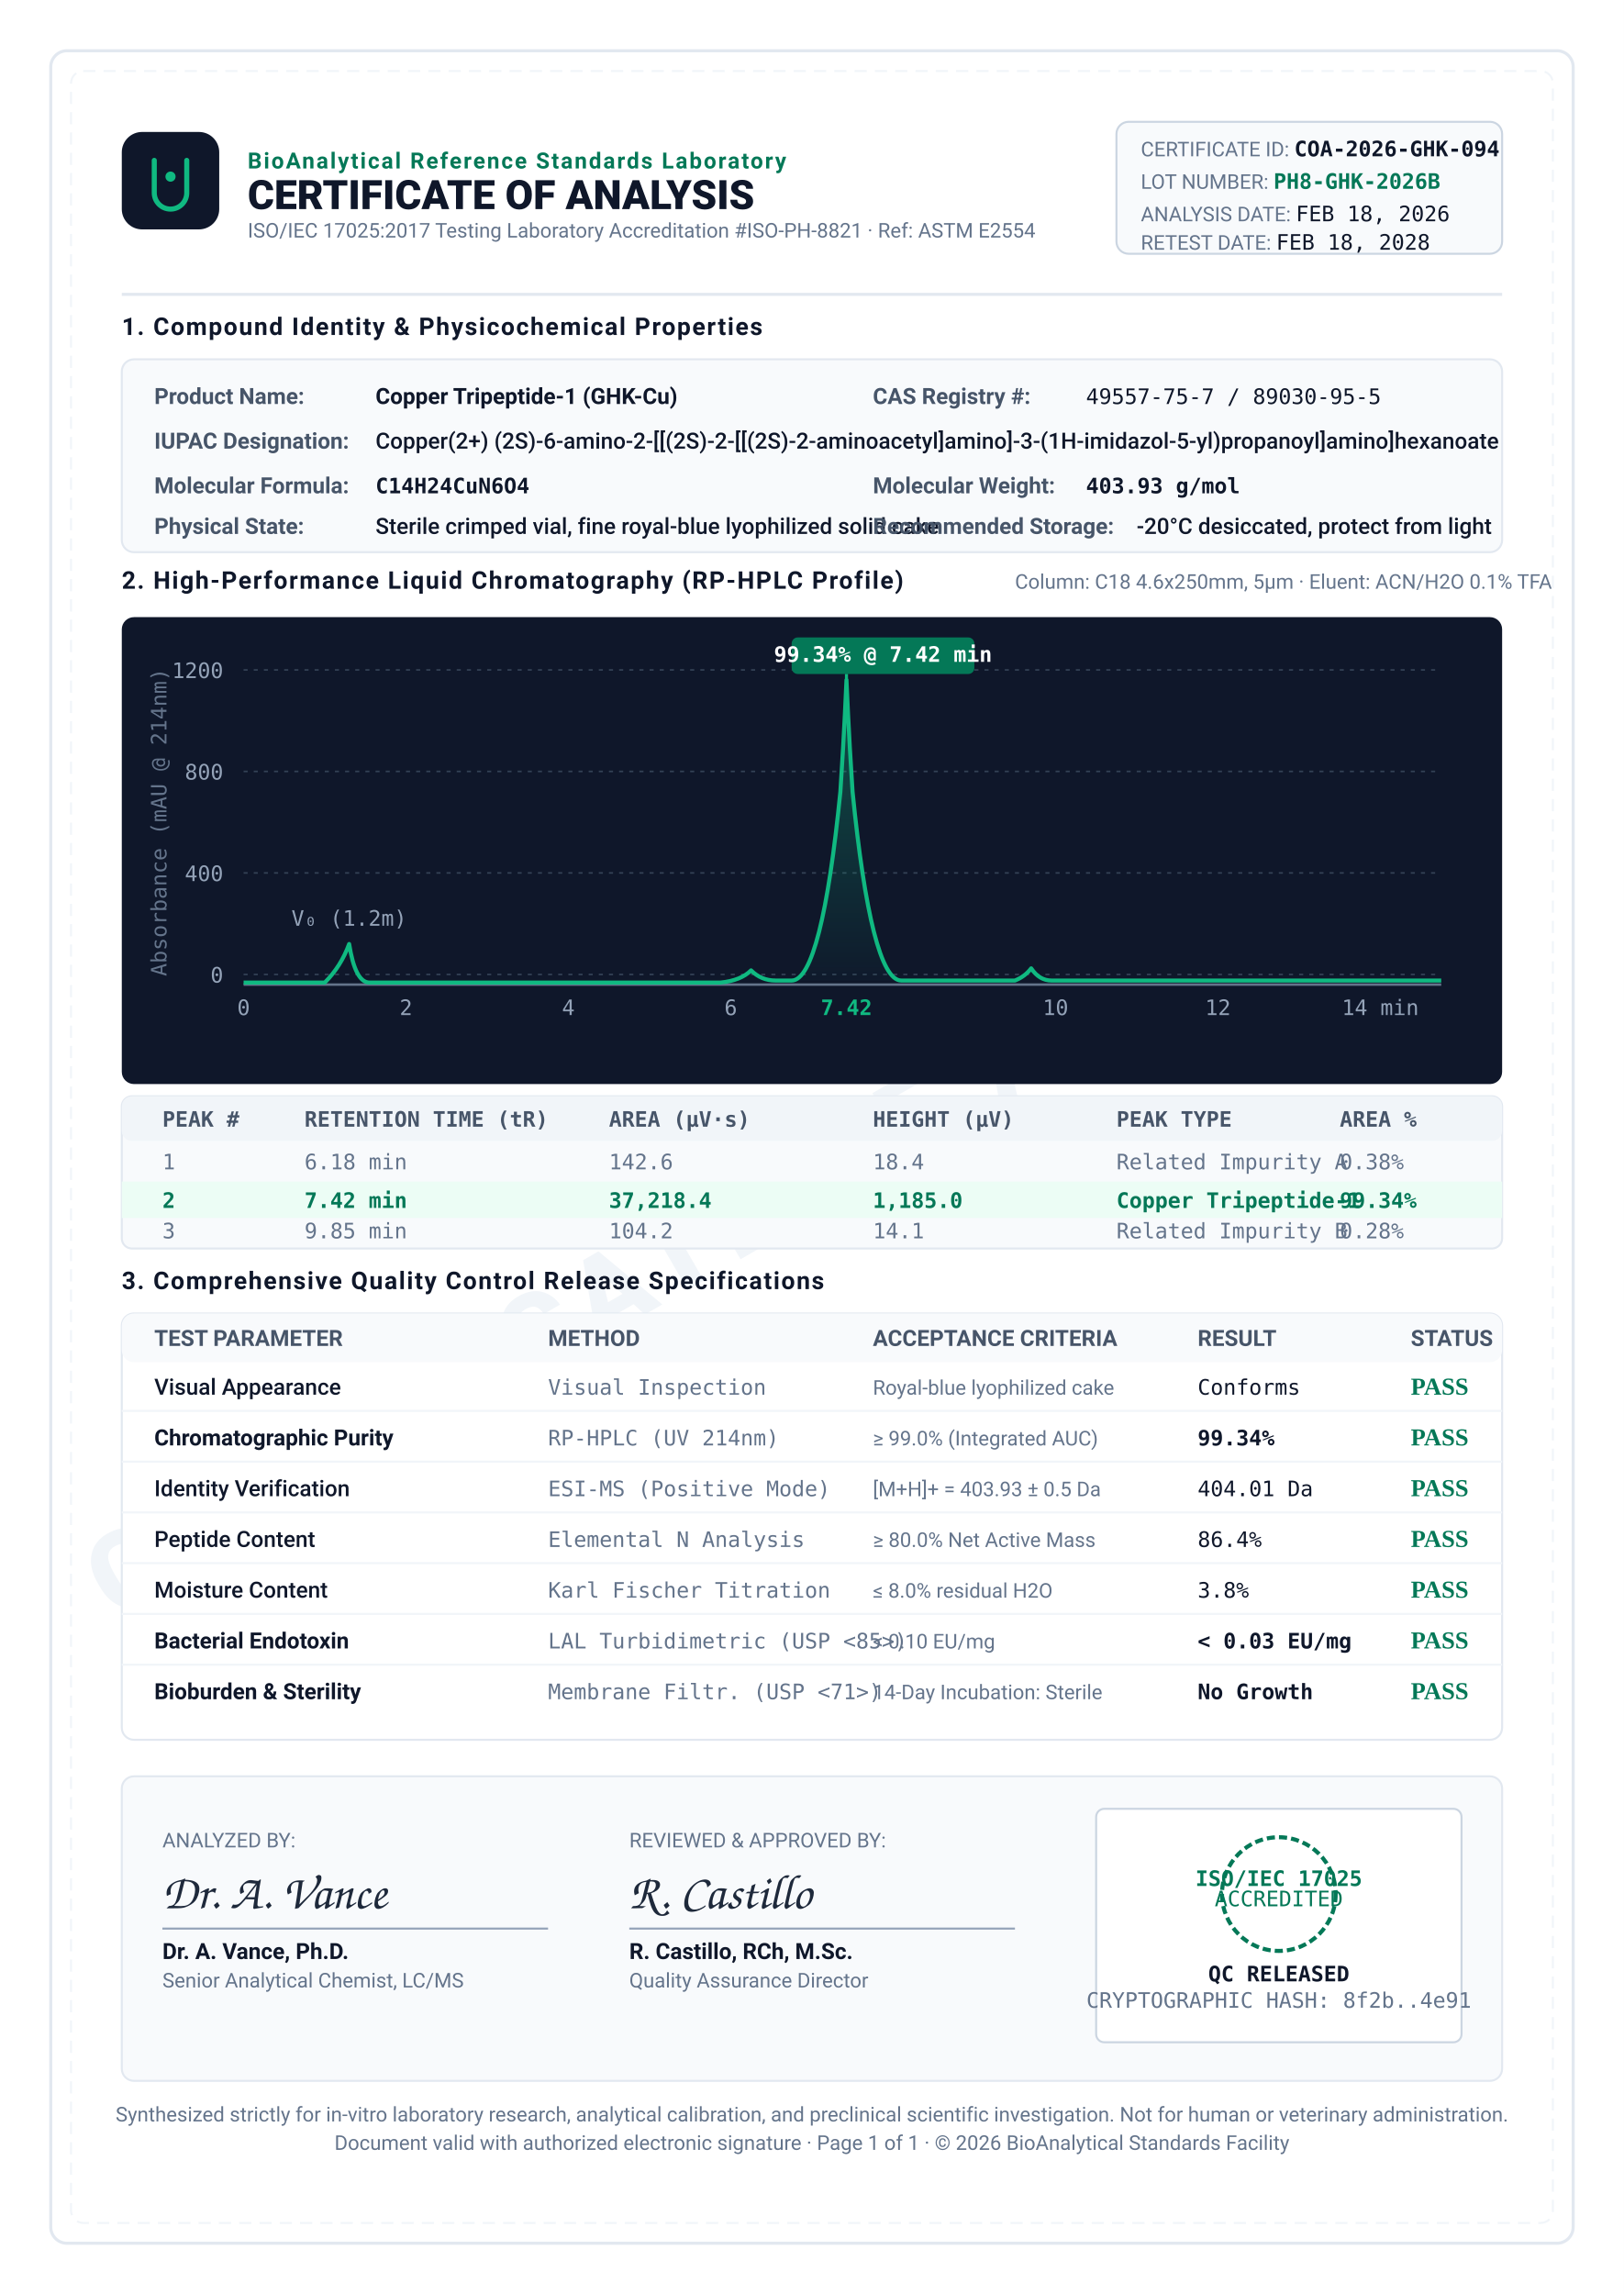
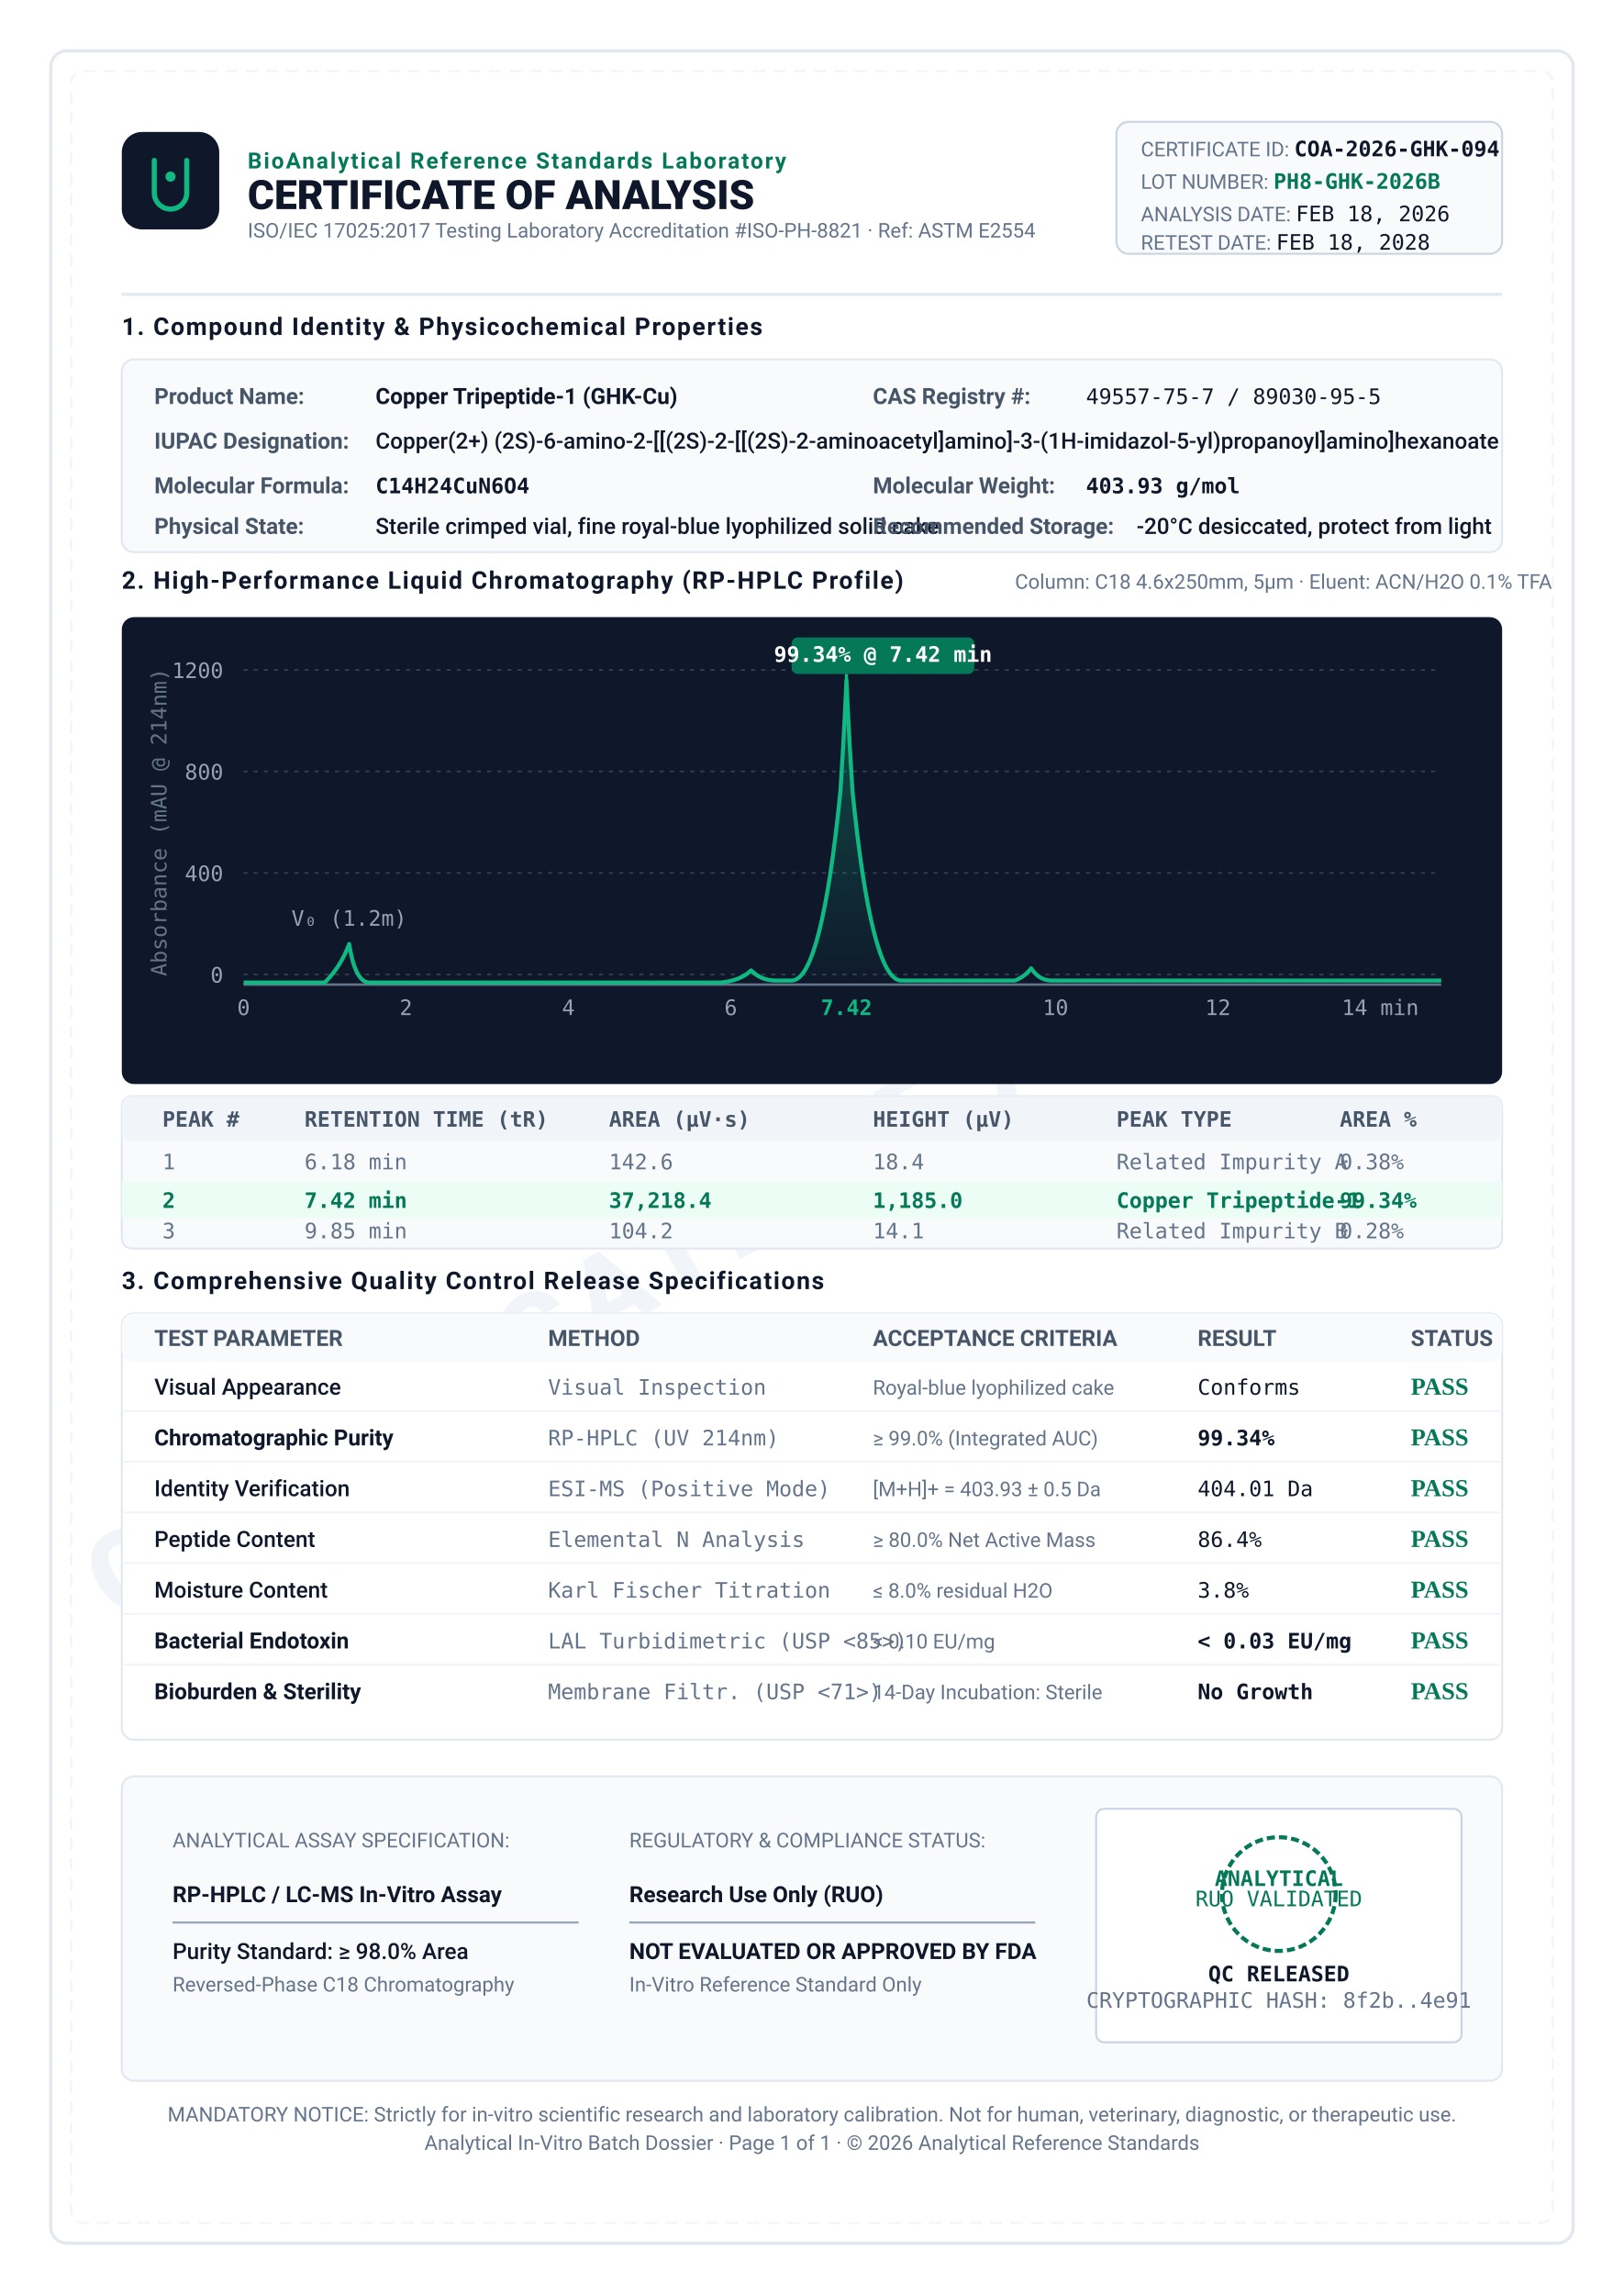
<svg xmlns="http://www.w3.org/2000/svg" viewBox="0 0 800 1130" width="100%" height="100%">
  <defs>
    <style>
      .title { font-family: -apple-system, BlinkMacSystemFont, "Segoe UI", Roboto, Helvetica, Arial, sans-serif; font-size: 20px; font-weight: 800; fill: #0f172a; }
      .subtitle { font-family: -apple-system, BlinkMacSystemFont, "Segoe UI", Roboto, Helvetica, Arial, sans-serif; font-size: 11px; font-weight: 600; fill: #047857; letter-spacing: 0.08em; text-transform: uppercase; }
      .header-meta { font-family: -apple-system, BlinkMacSystemFont, "Segoe UI", Roboto, Helvetica, Arial, sans-serif; font-size: 10px; fill: #64748b; }
      .h2 { font-family: -apple-system, BlinkMacSystemFont, "Segoe UI", Roboto, Helvetica, Arial, sans-serif; font-size: 12px; font-weight: 700; fill: #0f172a; text-transform: uppercase; letter-spacing: 0.06em; }
      .label { font-family: -apple-system, BlinkMacSystemFont, "Segoe UI", Roboto, Helvetica, Arial, sans-serif; font-size: 11px; font-weight: 600; fill: #475569; }
      .value { font-family: -apple-system, BlinkMacSystemFont, "Segoe UI", Roboto, Helvetica, Arial, sans-serif; font-size: 11px; font-weight: 500; fill: #0f172a; }
      .mono { font-family: ui-monospace, SFMono-Regular, Menlo, Monaco, Consolas, monospace; font-size: 10.5px; }
      .bold { font-weight: 700; }
      .pass { fill: #047857; font-weight: 700; }
      .watermark { font-family: -apple-system, BlinkMacSystemFont, "Segoe UI", Roboto, Helvetica, Arial, sans-serif; font-size: 54px; font-weight: 900; fill: #f1f5f9; letter-spacing: 0.1em; }
    </style>
    <linearGradient id="chromaGradGHK" x1="0" y1="0" x2="0" y2="1">
      <stop offset="0%" stop-color="#10b981" stop-opacity="0.35" />
      <stop offset="100%" stop-color="#10b981" stop-opacity="0.02" />
    </linearGradient>
  </defs>
  <rect width="800" height="1130" fill="#ffffff" />
  <rect x="25" y="25" width="750" height="1080" rx="8" fill="#ffffff" stroke="#e2e8f0" stroke-width="1.5" />
  <rect x="35" y="35" width="730" height="1060" rx="6" fill="none" stroke="#f1f5f9" stroke-width="1" stroke-dasharray="6,4" />
  <text x="400" y="600" text-anchor="middle" class="watermark" transform="rotate(-30, 400, 600)">CERTIFICATE OF ANALYSIS</text>
  <g transform="translate(60, 65)">
    <rect x="0" y="0" width="48" height="48" rx="10" fill="#0f172a" />
    <path d="M16 14v16a8 8 0 0 0 16 0V14" fill="none" stroke="#10b981" stroke-width="2.5" stroke-linecap="round" stroke-linejoin="round" />
    <circle cx="24" cy="22" r="2.5" fill="#10b981" />
    <text x="62" y="18" class="subtitle">BioAnalytical Reference Standards Laboratory</text>
    <text x="62" y="38" class="title">CERTIFICATE OF ANALYSIS</text>
    <text x="62" y="52" class="header-meta">ISO/IEC 17025:2017 Testing Laboratory Accreditation #ISO-PH-8821 · Ref: ASTM E2554</text>
    <rect x="490" y="-5" width="190" height="65" rx="6" fill="#f8fafc" stroke="#cbd5e1" stroke-width="1" />
    <text x="502" y="12" class="header-meta">CERTIFICATE ID: <tspan class="mono bold" fill="#0f172a">COA-2026-GHK-094</tspan>
    </text>
    <text x="502" y="28" class="header-meta">LOT NUMBER: <tspan class="mono bold" fill="#047857">PH8-GHK-2026B</tspan>
    </text>
    <text x="502" y="44" class="header-meta">ANALYSIS DATE: <tspan class="mono" fill="#0f172a">FEB 18, 2026</tspan>
    </text>
    <text x="502" y="58" class="header-meta">RETEST DATE: <tspan class="mono" fill="#0f172a">FEB 18, 2028</tspan>
    </text>
  </g>
  <line x1="60" y1="145" x2="740" y2="145" stroke="#e2e8f0" stroke-width="1.5" />
  <g transform="translate(60, 165)">
    <text x="0" y="0" class="h2">1. Compound Identity &amp; Physicochemical Properties</text>
    <rect x="0" y="12" width="680" height="95" rx="6" fill="#f8fafc" stroke="#e2e8f0" stroke-width="1" />
    <text x="16" y="34" class="label">Product Name:</text>
    <text x="125" y="34" class="value bold">Copper Tripeptide-1 (GHK-Cu)</text>
    <text x="370" y="34" class="label">CAS Registry #:</text>
    <text x="475" y="34" class="mono value">49557-75-7 / 89030-95-5</text>
    <text x="16" y="56" class="label">IUPAC Designation:</text>
    <text x="125" y="56" class="value" font-size="9.5">Copper(2+) (2S)-6-amino-2-[[(2S)-2-[[(2S)-2-aminoacetyl]amino]-3-(1H-imidazol-5-yl)propanoyl]amino]hexanoate</text>
    <text x="16" y="78" class="label">Molecular Formula:</text>
    <text x="125" y="78" class="mono value bold">C14H24CuN6O4</text>
    <text x="370" y="78" class="label">Molecular Weight:</text>
    <text x="475" y="78" class="mono value bold">403.93 g/mol</text>
    <text x="16" y="98" class="label">Physical State:</text>
    <text x="125" y="98" class="value">Sterile crimped vial, fine royal-blue lyophilized solid cake</text>
    <text x="370" y="98" class="label">Recommended Storage:</text>
    <text x="500" y="98" class="value">-20°C desiccated, protect from light</text>
  </g>
  <g transform="translate(60, 290)">
    <text x="0" y="0" class="h2">2. High-Performance Liquid Chromatography (RP-HPLC Profile)</text>
    <text x="440" y="0" class="header-meta">Column: C18 4.6x250mm, 5µm · Eluent: ACN/H2O 0.1% TFA</text>
    <rect x="0" y="14" width="680" height="230" rx="6" fill="#0f172a" />
    <line x1="60" y1="40" x2="650" y2="40" stroke="#334155" stroke-dasharray="2,3" stroke-width="0.8" />
    <line x1="60" y1="90" x2="650" y2="90" stroke="#334155" stroke-dasharray="2,3" stroke-width="0.8" />
    <line x1="60" y1="140" x2="650" y2="140" stroke="#334155" stroke-dasharray="2,3" stroke-width="0.8" />
    <line x1="60" y1="190" x2="650" y2="190" stroke="#334155" stroke-dasharray="2,3" stroke-width="0.8" />
    <text x="50" y="44" text-anchor="end" class="mono" fill="#94a3b8" font-size="9">1200</text>
    <text x="50" y="94" text-anchor="end" class="mono" fill="#94a3b8" font-size="9">800</text>
    <text x="50" y="144" text-anchor="end" class="mono" fill="#94a3b8" font-size="9">400</text>
    <text x="50" y="194" text-anchor="end" class="mono" fill="#94a3b8" font-size="9">0</text>
    <text x="22" y="115" text-anchor="middle" class="mono" fill="#64748b" font-size="8.5" transform="rotate(-90, 22, 115)">Absorbance (mAU @ 214nm)</text>
    <line x1="60" y1="195" x2="650" y2="195" stroke="#64748b" stroke-width="1.2" />
    <text x="60" y="210" text-anchor="middle" class="mono" fill="#94a3b8" font-size="9">0</text>
    <text x="140" y="210" text-anchor="middle" class="mono" fill="#94a3b8" font-size="9">2</text>
    <text x="220" y="210" text-anchor="middle" class="mono" fill="#94a3b8" font-size="9">4</text>
    <text x="300" y="210" text-anchor="middle" class="mono" fill="#94a3b8" font-size="9">6</text>
    <text x="357" y="210" text-anchor="middle" class="mono" fill="#10b981" font-size="9.5" font-weight="700">7.42</text>
    <text x="460" y="210" text-anchor="middle" class="mono" fill="#94a3b8" font-size="9">10</text>
    <text x="540" y="210" text-anchor="middle" class="mono" fill="#94a3b8" font-size="9">12</text>
    <text x="620" y="210" text-anchor="middle" class="mono" fill="#94a3b8" font-size="9">14 min</text>
    <path d="M330,193 C340,193 348,160 354,100 C356,70 357,45 357,45 C357,45 358,70 360,100 C366,160 374,193 384,193 Z" fill="url(#chromaGradGHK)" />
    <path d="M60,194 L100,194 Q108,186 112,175 Q115,194 122,194 L295,194 Q305,193 310,188 Q315,193 322,193 L330,193 C340,193 348,160 354,100 C356,70 357,45 357,45 C357,45 358,70 360,100 C366,160 374,193 384,193 L440,193 Q445,191 448,187 Q452,193 458,193 L650,193" fill="none" stroke="#10b981" stroke-width="2" stroke-linejoin="round" />
    <text x="112" y="166" text-anchor="middle" class="mono" fill="#94a3b8" font-size="7.5">V₀ (1.2m)</text>
    <rect x="330" y="24" width="90" height="18" rx="3" fill="#047857" />
    <text x="375" y="36" text-anchor="middle" class="mono" fill="#ffffff" font-size="8.5" font-weight="700">99.34% @ 7.42 min</text>
    <line x1="357" y1="42" x2="357" y2="45" stroke="#10b981" stroke-width="1.5" />
  </g>
  <g transform="translate(60, 540)">
    <rect x="0" y="0" width="680" height="75" rx="5" fill="#f8fafc" stroke="#e2e8f0" stroke-width="1" />
    <rect x="0" y="0" width="680" height="22" rx="5" fill="#f1f5f9" />
    <text x="20" y="15" class="mono bold" fill="#475569" font-size="9">PEAK #</text>
    <text x="90" y="15" class="mono bold" fill="#475569" font-size="9">RETENTION TIME (tR)</text>
    <text x="240" y="15" class="mono bold" fill="#475569" font-size="9">AREA (µV·s)</text>
    <text x="370" y="15" class="mono bold" fill="#475569" font-size="9">HEIGHT (µV)</text>
    <text x="490" y="15" class="mono bold" fill="#475569" font-size="9">PEAK TYPE</text>
    <text x="600" y="15" class="mono bold" fill="#475569" font-size="9">AREA %</text>
    <text x="20" y="36" class="mono" fill="#64748b" font-size="9">1</text>
    <text x="90" y="36" class="mono" fill="#64748b" font-size="9">6.18 min</text>
    <text x="240" y="36" class="mono" fill="#64748b" font-size="9">142.6</text>
    <text x="370" y="36" class="mono" fill="#64748b" font-size="9">18.4</text>
    <text x="490" y="36" class="mono" fill="#64748b" font-size="9">Related Impurity A</text>
    <text x="600" y="36" class="mono" fill="#64748b" font-size="9">0.38%</text>
    <rect x="0" y="42" width="680" height="18" fill="#ecfdf5" />
    <text x="20" y="55" class="mono bold" fill="#047857" font-size="9">2</text>
    <text x="90" y="55" class="mono bold" fill="#047857" font-size="9">7.42 min</text>
    <text x="240" y="55" class="mono bold" fill="#047857" font-size="9">37,218.4</text>
    <text x="370" y="55" class="mono bold" fill="#047857" font-size="9">1,185.0</text>
    <text x="490" y="55" class="mono bold" fill="#047857" font-size="9">Copper Tripeptide-1</text>
    <text x="600" y="55" class="mono bold" fill="#047857" font-size="9">99.34%</text>
    <text x="20" y="70" class="mono" fill="#64748b" font-size="9">3</text>
    <text x="90" y="70" class="mono" fill="#64748b" font-size="9">9.85 min</text>
    <text x="240" y="70" class="mono" fill="#64748b" font-size="9">104.2</text>
    <text x="370" y="70" class="mono" fill="#64748b" font-size="9">14.1</text>
    <text x="490" y="70" class="mono" fill="#64748b" font-size="9">Related Impurity B</text>
    <text x="600" y="70" class="mono" fill="#64748b" font-size="9">0.28%</text>
  </g>
  <g transform="translate(60, 635)">
    <text x="0" y="0" class="h2">3. Comprehensive Quality Control Release Specifications</text>
    <rect x="0" y="12" width="680" height="210" rx="6" fill="#ffffff" stroke="#e2e8f0" stroke-width="1" />
    <rect x="0" y="12" width="680" height="24" rx="6" fill="#f8fafc" />
    <text x="16" y="28" class="label bold">TEST PARAMETER</text>
    <text x="210" y="28" class="label bold">METHOD</text>
    <text x="370" y="28" class="label bold">ACCEPTANCE CRITERIA</text>
    <text x="530" y="28" class="label bold">RESULT</text>
    <text x="635" y="28" class="label bold">STATUS</text>
    <line x1="0" y1="60" x2="680" y2="60" stroke="#f1f5f9" stroke-width="1" />
    <text x="16" y="52" class="value">Visual Appearance</text>
    <text x="210" y="52" class="mono header-meta">Visual Inspection</text>
    <text x="370" y="52" class="header-meta">Royal-blue lyophilized cake</text>
    <text x="530" y="52" class="mono value">Conforms</text>
    <text x="635" y="52" class="pass">PASS</text>
    <line x1="0" y1="85" x2="680" y2="85" stroke="#f1f5f9" stroke-width="1" />
    <text x="16" y="77" class="value bold">Chromatographic Purity</text>
    <text x="210" y="77" class="mono header-meta">RP-HPLC (UV 214nm)</text>
    <text x="370" y="77" class="header-meta">≥ 99.0% (Integrated AUC)</text>
    <text x="530" y="77" class="mono value bold" fill="#047857">99.34%</text>
    <text x="635" y="77" class="pass">PASS</text>
    <line x1="0" y1="110" x2="680" y2="110" stroke="#f1f5f9" stroke-width="1" />
    <text x="16" y="102" class="value">Identity Verification</text>
    <text x="210" y="102" class="mono header-meta">ESI-MS (Positive Mode)</text>
    <text x="370" y="102" class="header-meta">[M+H]+ = 403.93 ± 0.5 Da</text>
    <text x="530" y="102" class="mono value">404.01 Da</text>
    <text x="635" y="102" class="pass">PASS</text>
    <line x1="0" y1="135" x2="680" y2="135" stroke="#f1f5f9" stroke-width="1" />
    <text x="16" y="127" class="value">Peptide Content</text>
    <text x="210" y="127" class="mono header-meta">Elemental N Analysis</text>
    <text x="370" y="127" class="header-meta">≥ 80.0% Net Active Mass</text>
    <text x="530" y="127" class="mono value">86.4%</text>
    <text x="635" y="127" class="pass">PASS</text>
    <line x1="0" y1="160" x2="680" y2="160" stroke="#f1f5f9" stroke-width="1" />
    <text x="16" y="152" class="value">Moisture Content</text>
    <text x="210" y="152" class="mono header-meta">Karl Fischer Titration</text>
    <text x="370" y="152" class="header-meta">≤ 8.0% residual H2O</text>
    <text x="530" y="152" class="mono value">3.8%</text>
    <text x="635" y="152" class="pass">PASS</text>
    <line x1="0" y1="185" x2="680" y2="185" stroke="#f1f5f9" stroke-width="1" />
    <text x="16" y="177" class="value bold">Bacterial Endotoxin</text>
    <text x="210" y="177" class="mono header-meta">LAL Turbidimetric (USP &lt;85&gt;)</text>
    <text x="370" y="177" class="header-meta">&lt; 0.10 EU/mg</text>
    <text x="530" y="177" class="mono value bold" fill="#047857">&lt; 0.03 EU/mg</text>
    <text x="635" y="177" class="pass">PASS</text>
    <text x="16" y="202" class="value bold">Bioburden &amp; Sterility</text>
    <text x="210" y="202" class="mono header-meta">Membrane Filtr. (USP &lt;71&gt;)</text>
    <text x="370" y="202" class="header-meta">14-Day Incubation: Sterile</text>
    <text x="530" y="202" class="mono value bold" fill="#047857">No Growth</text>
    <text x="635" y="202" class="pass">PASS</text>
  </g>
  <g transform="translate(60, 875)">
    <rect x="0" y="0" width="680" height="150" rx="6" fill="#f8fafc" stroke="#e2e8f0" stroke-width="1" />
-     <g transform="translate(20, 20)">
-       <text x="0" y="15" class="header-meta">ANALYZED BY:</text>
-       <text x="0" y="45" font-family="'Brush Script MT', cursive, sans-serif" font-size="24" fill="#1e293b">Dr. A. Vance</text>
-       <line x1="0" y1="55" x2="190" y2="55" stroke="#94a3b8" stroke-width="1" />
-       <text x="0" y="70" class="value bold">Dr. A. Vance, Ph.D.</text>
-       <text x="0" y="84" class="header-meta">Senior Analytical Chemist, LC/MS</text>
+     <g transform="translate(25, 20)">
+       <text x="0" y="15" class="header-meta">ANALYTICAL ASSAY SPECIFICATION:</text>
+       <text x="0" y="42" class="value bold" font-size="13">RP-HPLC / LC-MS In-Vitro Assay</text>
+       <line x1="0" y1="52" x2="200" y2="52" stroke="#94a3b8" stroke-width="1" />
+       <text x="0" y="70" class="value">Purity Standard: ≥ 98.0% Area</text>
+       <text x="0" y="86" class="header-meta">Reversed-Phase C18 Chromatography</text>
    </g>
    <g transform="translate(250, 20)">
-       <text x="0" y="15" class="header-meta">REVIEWED &amp; APPROVED BY:</text>
-       <text x="0" y="45" font-family="'Brush Script MT', cursive, sans-serif" font-size="24" fill="#1e293b">R. Castillo</text>
-       <line x1="0" y1="55" x2="190" y2="55" stroke="#94a3b8" stroke-width="1" />
-       <text x="0" y="70" class="value bold">R. Castillo, RCh, M.Sc.</text>
-       <text x="0" y="84" class="header-meta">Quality Assurance Director</text>
+       <text x="0" y="15" class="header-meta">REGULATORY &amp; COMPLIANCE STATUS:</text>
+       <text x="0" y="42" class="value bold" font-size="13" fill="#b45309">Research Use Only (RUO)</text>
+       <line x1="0" y1="52" x2="200" y2="52" stroke="#94a3b8" stroke-width="1" />
+       <text x="0" y="70" class="value bold" fill="#dc2626">NOT EVALUATED OR APPROVED BY FDA</text>
+       <text x="0" y="86" class="header-meta">In-Vitro Reference Standard Only</text>
    </g>
    <g transform="translate(480, 16)">
      <rect x="0" y="0" width="180" height="115" rx="4" fill="#ffffff" stroke="#cbd5e1" stroke-width="1" />
      <circle cx="90" cy="42" r="28" fill="none" stroke="#047857" stroke-width="2" stroke-dasharray="4,2" />
-       <text x="90" y="38" text-anchor="middle" class="mono bold" fill="#047857" font-size="8">ISO/IEC 17025</text>
-       <text x="90" y="48" text-anchor="middle" class="mono" fill="#047857" font-size="7">ACCREDITED</text>
+       <text x="90" y="38" text-anchor="middle" class="mono bold" fill="#047857" font-size="8">ANALYTICAL</text>
+       <text x="90" y="48" text-anchor="middle" class="mono" fill="#047857" font-size="7">RUO VALIDATED</text>
      <text x="90" y="85" text-anchor="middle" class="mono bold" fill="#0f172a" font-size="8.5">QC RELEASED</text>
      <text x="90" y="98" text-anchor="middle" class="mono" fill="#64748b" font-size="7">CRYPTOGRAPHIC HASH: 8f2b..4e91</text>
    </g>
  </g>
  <g transform="translate(60, 1045)">
    <text x="340" y="0" text-anchor="middle" class="header-meta" font-size="8.5">
-       Synthesized strictly for in-vitro laboratory research, analytical calibration, and preclinical scientific investigation. Not for human or veterinary administration.
+       MANDATORY NOTICE: Strictly for in-vitro scientific research and laboratory calibration. Not for human, veterinary, diagnostic, or therapeutic use.
    </text>
    <text x="340" y="14" text-anchor="middle" class="header-meta" font-size="8">
-       Document valid with authorized electronic signature · Page 1 of 1 · © 2026 BioAnalytical Standards Facility
+       Analytical In-Vitro Batch Dossier · Page 1 of 1 · © 2026 Analytical Reference Standards
    </text>
  </g>
</svg>
